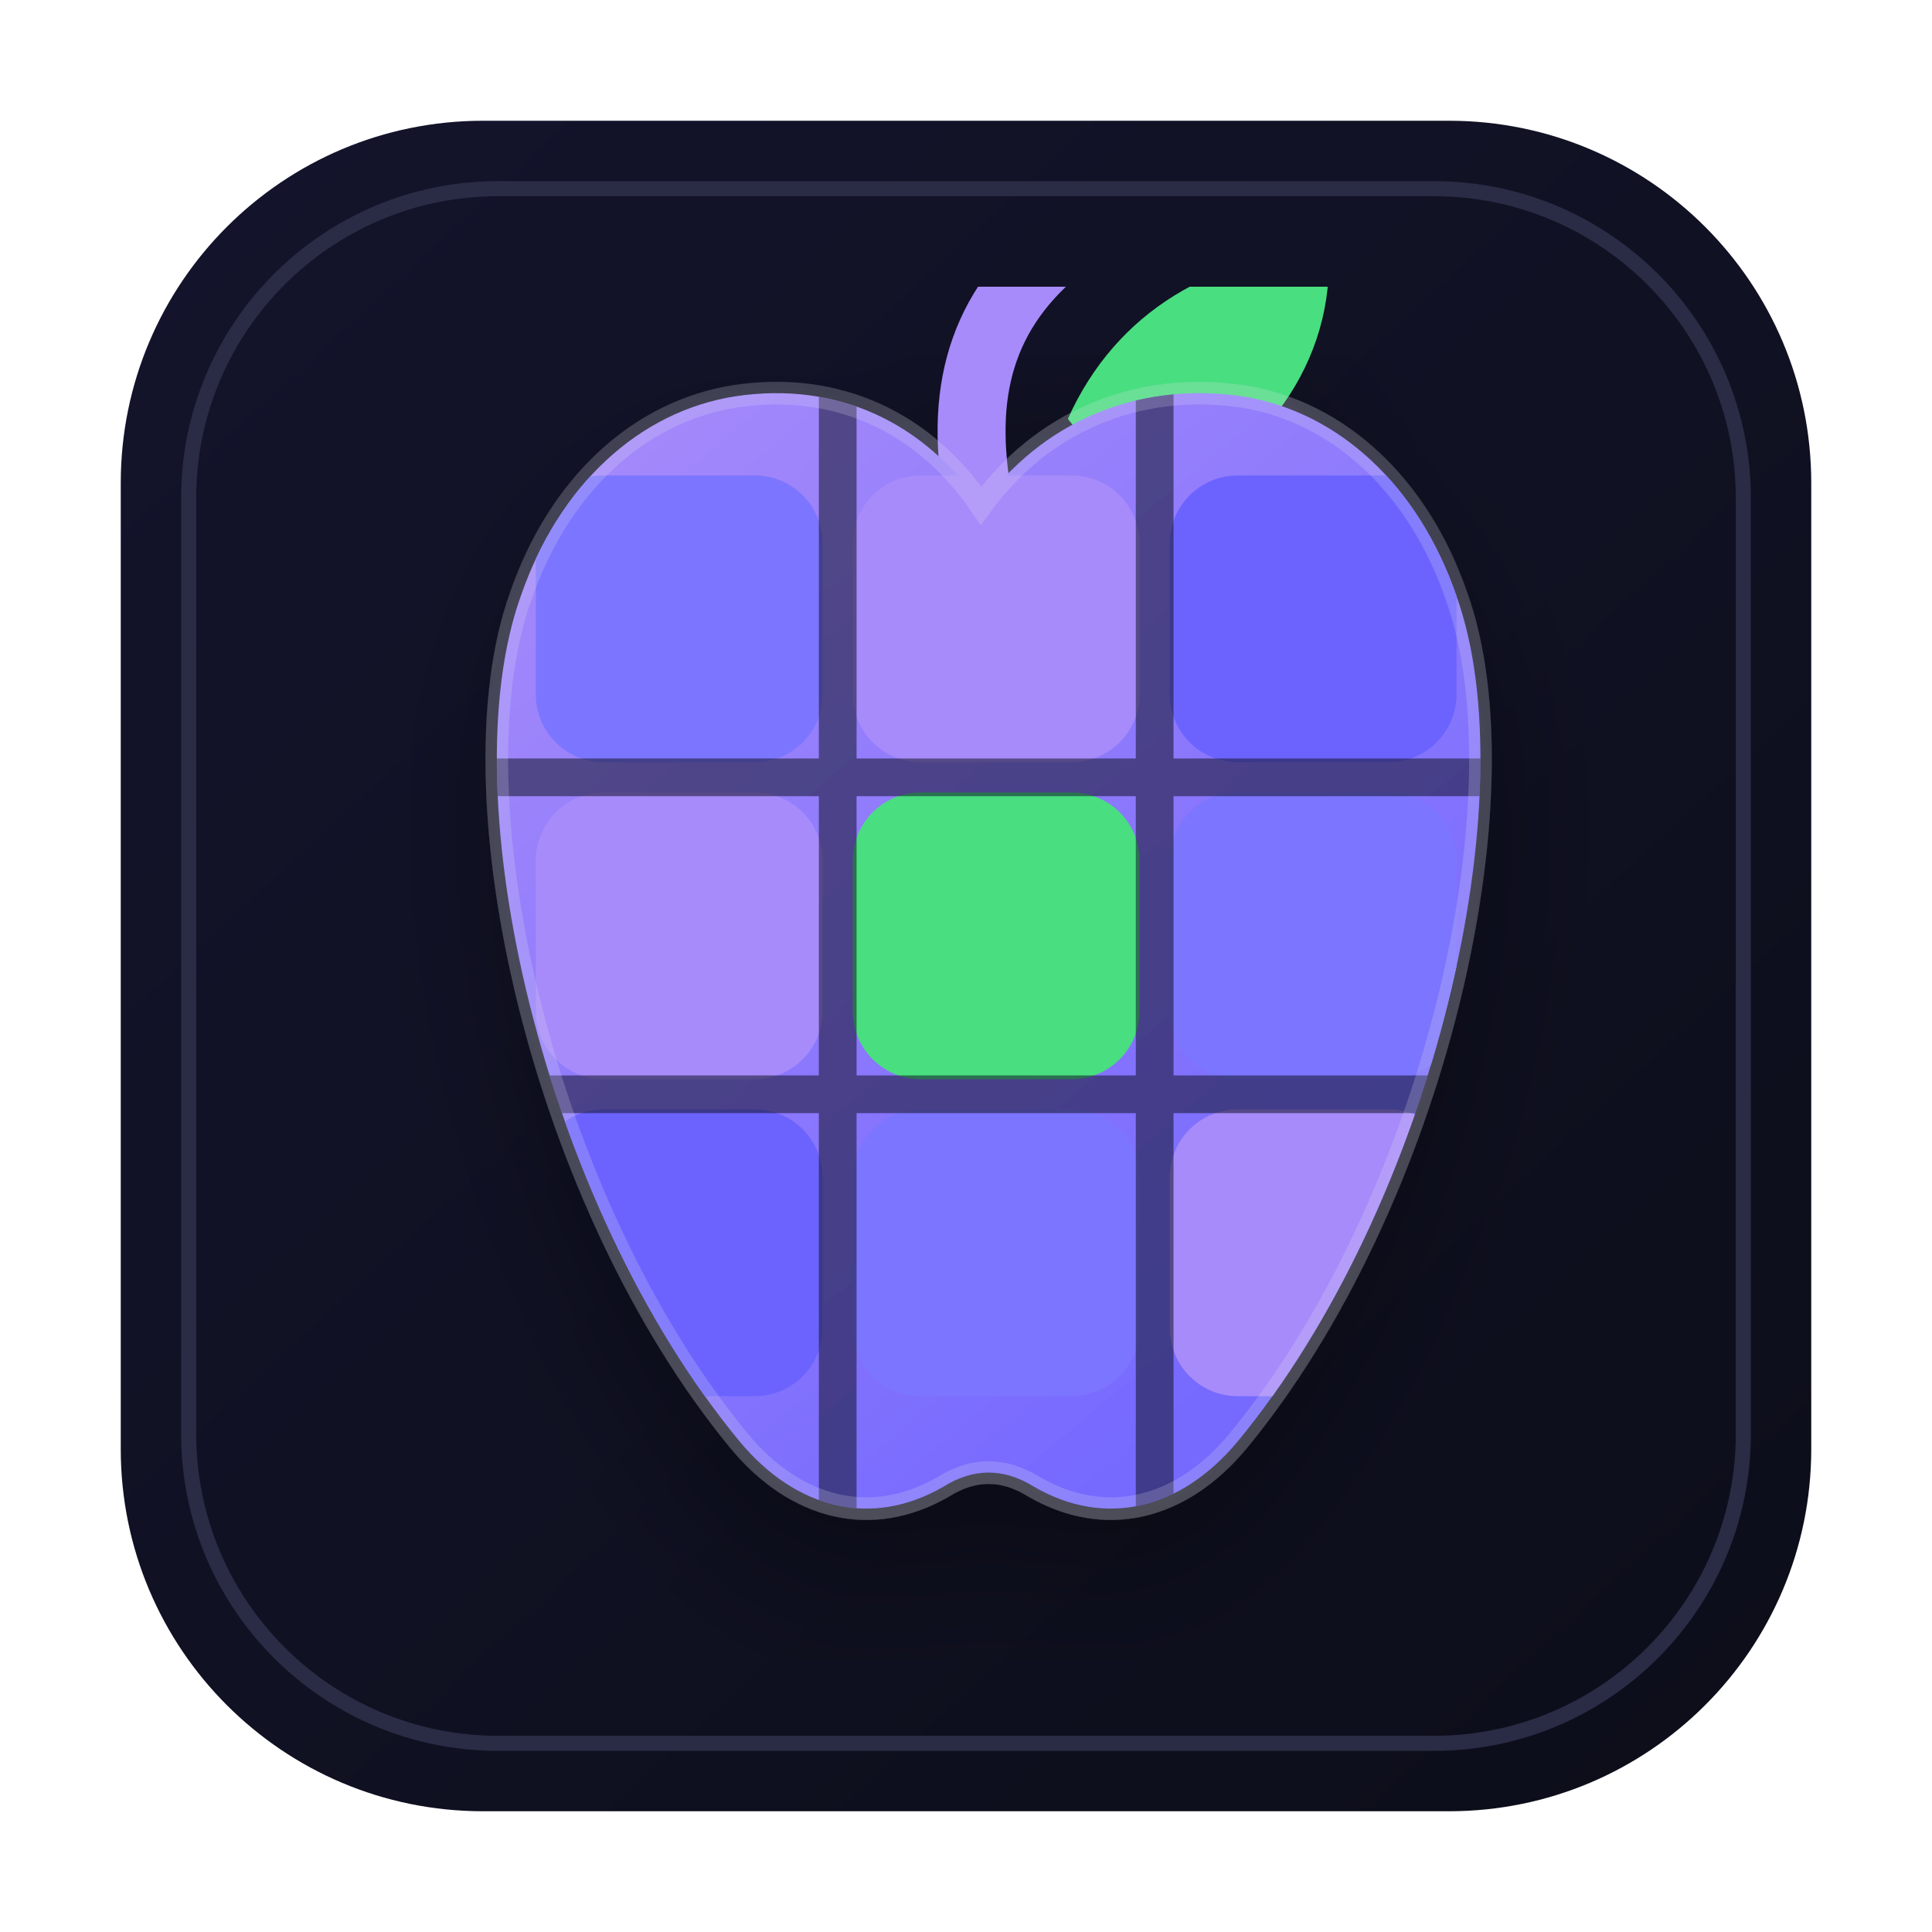
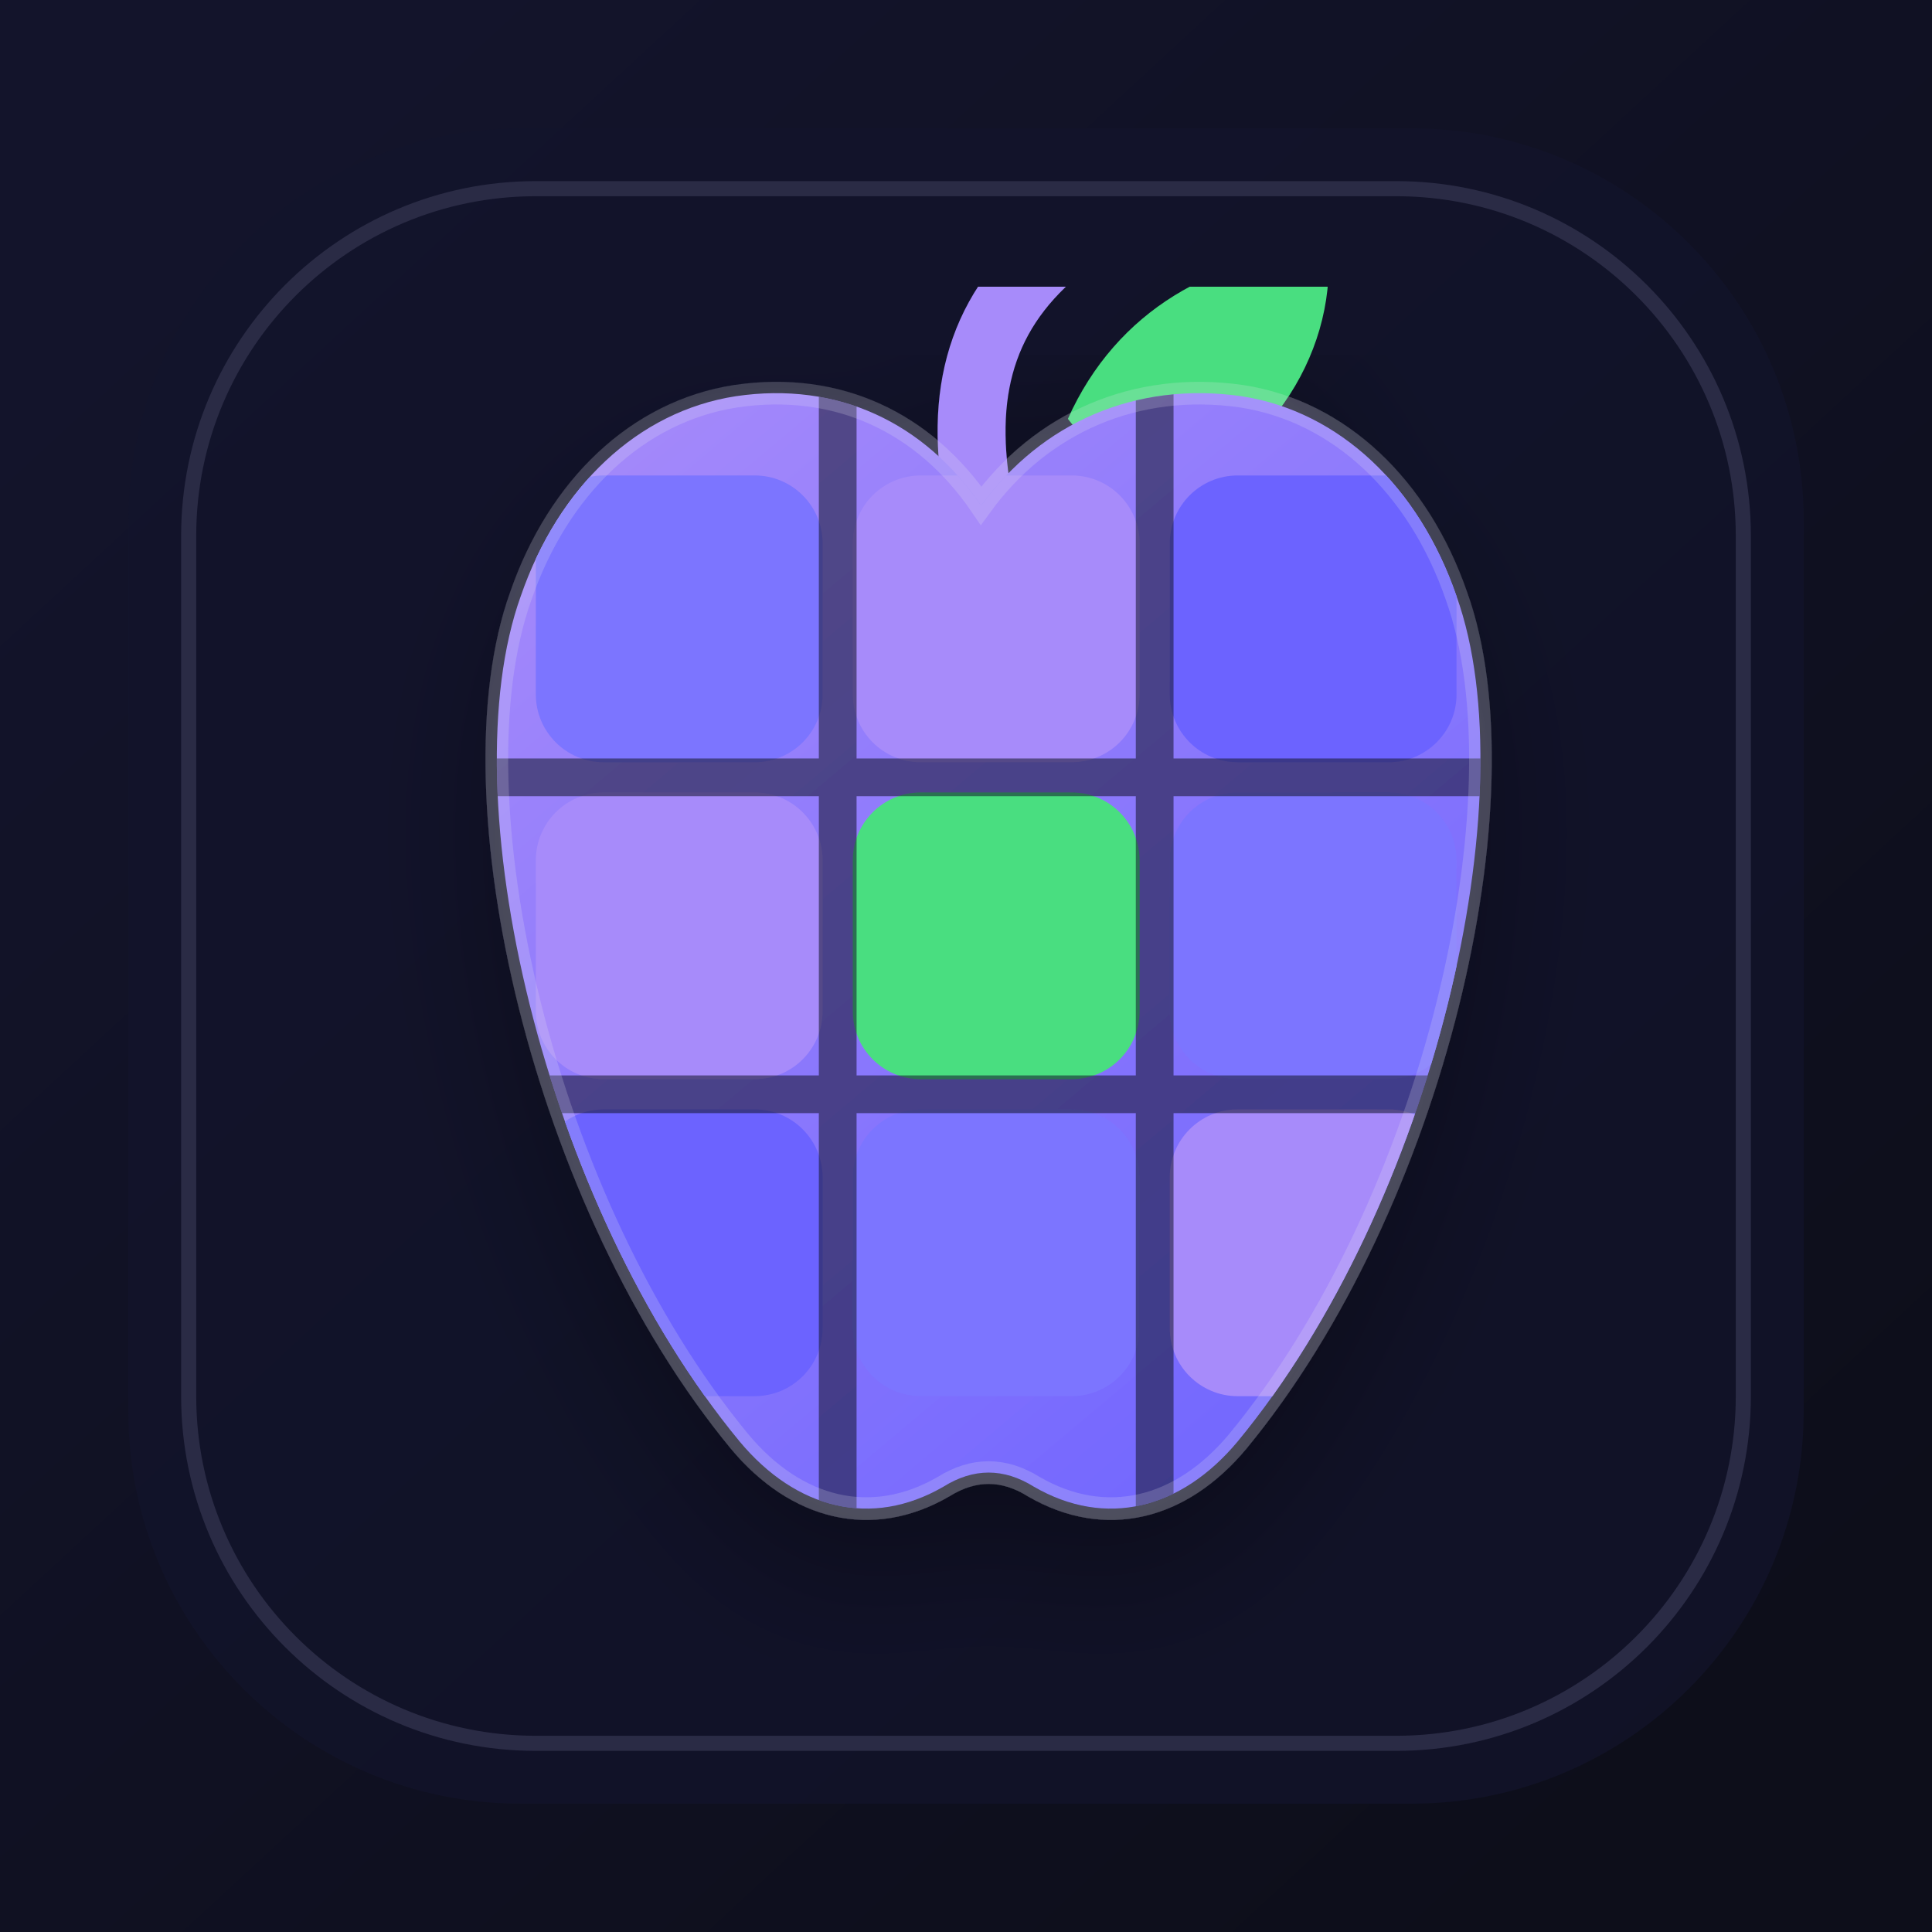
<svg xmlns="http://www.w3.org/2000/svg" width="512" height="512" viewBox="0 0 512 512" fill="none">
  <defs>
    <linearGradient id="bg" x1="64" y1="48" x2="448" y2="464" gradientUnits="userSpaceOnUse">
      <stop stop-color="#13142B" />
      <stop offset="1" stop-color="#0D0E1A" />
    </linearGradient>
    <clipPath id="appleClip">
      <path d="M260 134C245 112 222 101 195 105C169 109 148 129 138 158C119 211 144 319 196 382C211 400 231 405 250 394C258 389 266 389 274 394C293 405 313 400 328 382C380 319 405 211 386 158C376 129 355 109 329 105C301 101 276 112 260 134Z" />
    </clipPath>
    <linearGradient id="cells" x1="138" y1="105" x2="386" y2="400" gradientUnits="userSpaceOnUse">
      <stop stop-color="#A78BFA" />
      <stop offset="1" stop-color="#6C63FF" />
    </linearGradient>
    <filter id="shadow" x="94" y="76" width="334" height="364" filterUnits="userSpaceOnUse" color-interpolation-filters="sRGB">
      <feDropShadow dx="0" dy="18" stdDeviation="18" flood-color="#000000" flood-opacity="0.32" />
    </filter>
  </defs>
-   <rect x="32" y="32" width="448" height="448" rx="96" fill="url(#bg)" />
-   <rect x="50" y="50" width="412" height="412" rx="82" stroke="#2A2B45" stroke-width="4" />
+   <rect x="0" y="0" width="512" height="512" fill="url(#bg)" />
+   <rect x="34" y="34" width="444" height="444" rx="104" fill="#13142B" fill-opacity="0.72" />
+   <rect x="50" y="50" width="412" height="412" rx="92" stroke="#2A2B45" stroke-width="4" />
  <g filter="url(#shadow)">
    <path d="M283 111C296 82 322 68 352 66C354 95 335 123 303 135C297 128 290 120 283 111Z" fill="#4ADE80" />
    <path d="M259 131C254 102 261 80 284 63" stroke="#A78BFA" stroke-width="18" stroke-linecap="round" />
    <g clip-path="url(#appleClip)">
      <rect x="120" y="94" width="284" height="314" fill="url(#cells)" />
      <rect x="142" y="126" width="76" height="76" rx="18" fill="#7C74FF" />
      <rect x="226" y="126" width="76" height="76" rx="18" fill="#A78BFA" />
      <rect x="310" y="126" width="76" height="76" rx="18" fill="#6C63FF" />
      <rect x="142" y="210" width="76" height="76" rx="18" fill="#A78BFA" />
      <rect x="226" y="210" width="76" height="76" rx="18" fill="#4ADE80" />
      <rect x="310" y="210" width="76" height="76" rx="18" fill="#7C74FF" />
      <rect x="142" y="294" width="76" height="76" rx="18" fill="#6C63FF" />
      <rect x="226" y="294" width="76" height="76" rx="18" fill="#7C74FF" />
      <rect x="310" y="294" width="76" height="76" rx="18" fill="#A78BFA" />
      <path d="M222 96V410M306 96V410M120 206H404M120 290H404" stroke="#13142B" stroke-opacity="0.55" stroke-width="10" />
    </g>
    <path d="M260 134C245 112 222 101 195 105C169 109 148 129 138 158C119 211 144 319 196 382C211 400 231 405 250 394C258 389 266 389 274 394C293 405 313 400 328 382C380 319 405 211 386 158C376 129 355 109 329 105C301 101 276 112 260 134Z" stroke="#E8E8F0" stroke-opacity="0.2" stroke-width="6" />
  </g>
</svg>
